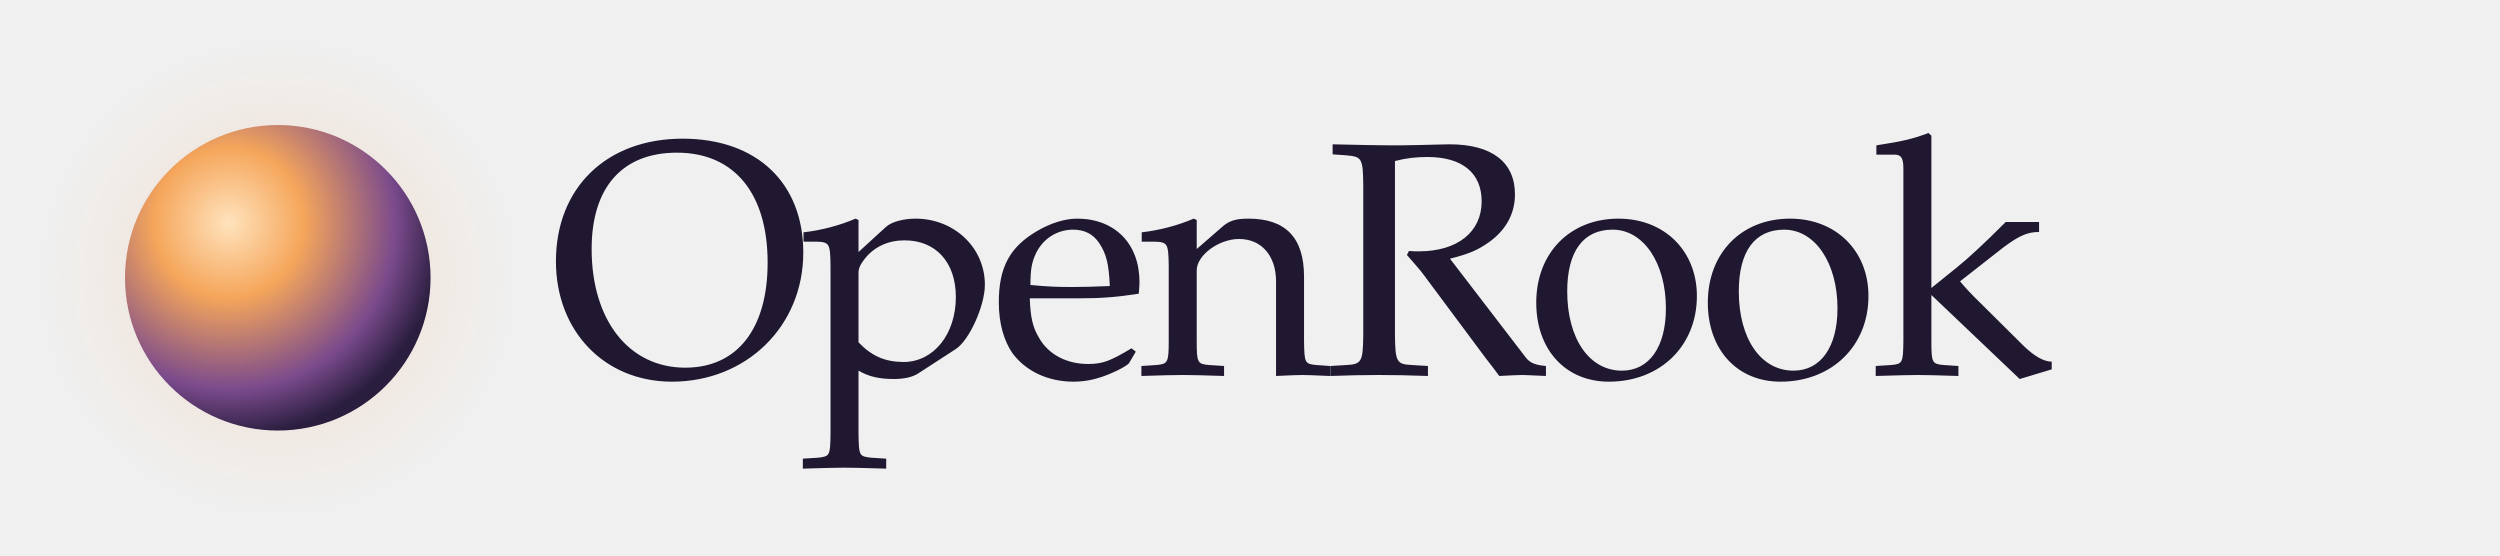
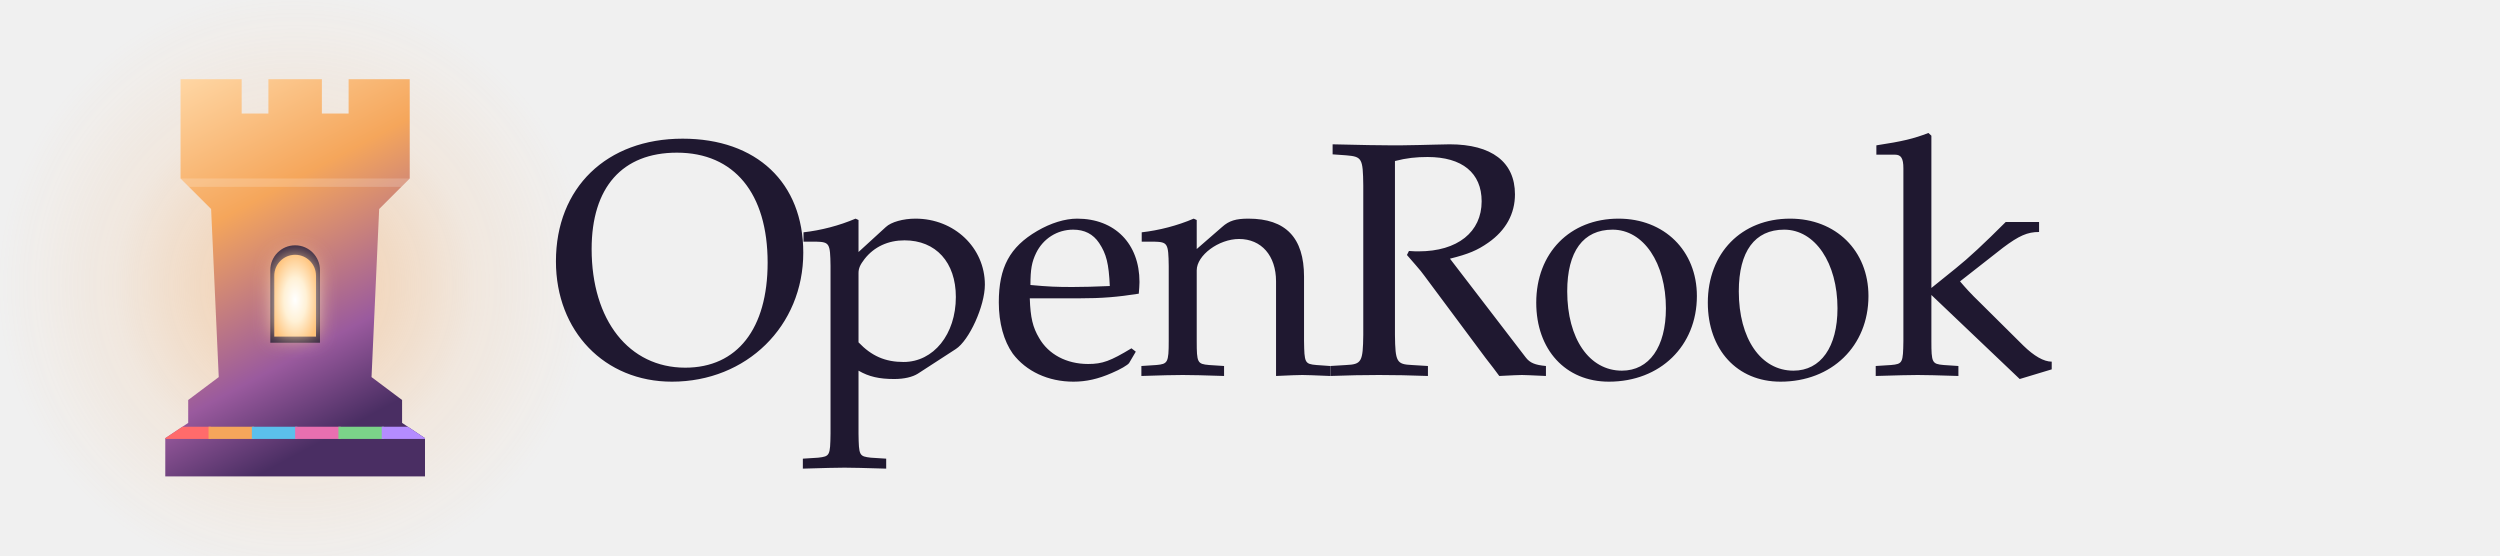
<svg xmlns="http://www.w3.org/2000/svg" viewBox="0 0 720 160" width="720" height="160" role="img" aria-label="OpenRook">
  <defs>
-     <radialGradient id="orb" cx="34%" cy="32%" r="70%">
-       <stop offset="0%" stop-color="#FFE3BD" />
-       <stop offset="35%" stop-color="#F5A65B" />
-       <stop offset="78%" stop-color="#7A4A8C" />
-       <stop offset="100%" stop-color="#2A1E3F" />
+     <linearGradient id="wmBody" x1="0" y1="0" x2="0.35" y2="1">
+       <stop offset="0" stop-color="#FFD9A8" />
+       <stop offset="0.38" stop-color="#F5A65B" />
+       <stop offset="0.78" stop-color="#9A5A9E" />
+       <stop offset="1" stop-color="#4A2E63" />
+     </linearGradient>
+     <radialGradient id="wmHalo" cx="50%" cy="50%" r="50%">
+       <stop offset="0" stop-color="#F5A65B" stop-opacity="0.5" />
+       <stop offset="0.6" stop-color="#F5A65B" stop-opacity="0.12" />
+       <stop offset="1" stop-color="#F5A65B" stop-opacity="0" />
    </radialGradient>
-     <radialGradient id="glow" cx="50%" cy="50%" r="50%">
-       <stop offset="0%" stop-color="#F5A65B" stop-opacity="0.45" />
-       <stop offset="60%" stop-color="#F5A65B" stop-opacity="0.10" />
-       <stop offset="100%" stop-color="#F5A65B" stop-opacity="0" />
+     <radialGradient id="wmLight" cx="50%" cy="55%" r="60%">
+       <stop offset="0" stop-color="#FFFFFF" />
+       <stop offset="0.45" stop-color="#FFF1D6" />
+       <stop offset="1" stop-color="#FFC27A" />
    </radialGradient>
+     <filter id="wmGlow" x="-80%" y="-80%" width="260%" height="260%">
+       <feGaussianBlur stdDeviation="3.2" result="b" />
+       <feMerge>
+         <feMergeNode in="b" />
+         <feMergeNode in="SourceGraphic" />
+       </feMerge>
+     </filter>
+     <clipPath id="wmClip">
+       <path d="M20,8 H36 V17 H43 V8 H57 V17 H64 V8 H80 V34 L72,42 L70,86 L78,92 V98 L84,102 V112 H16 V102 L22,98 V92 L30,86 L28,42 L20,34 Z" />
+     </clipPath>
  </defs>
-   <circle cx="80" cy="80" r="68" fill="url(#glow)" />
-   <circle cx="80" cy="80" r="44" fill="url(#orb)" />
-   <text x="158" y="108" font-family="'EB Garamond','Cormorant Garamond','Iowan Old Style','Palatino Linotype',Georgia,serif" font-size="96" font-weight="500" fill="#1F1830" letter-spacing="-3">OpenRook</text>
+   <g transform="translate(30.0 14.0) scale(1.1)">
+     <circle cx="50" cy="62" r="78" fill="url(#wmHalo)" />
+     <path d="M20,8 H36 V17 H43 V8 H57 V17 H64 V8 H80 V34 L72,42 L70,86 L78,92 V98 L84,102 V112 H16 V102 L22,98 V92 L30,86 L28,42 L20,34 Z" fill="url(#wmBody)" />
+     <g clip-path="url(#wmClip)">
+       <rect x="16.00" y="99" width="11.93" height="3.2" fill="#FF6B6B" />
+       <rect x="27.33" y="99" width="11.93" height="3.2" fill="#F5A65B" />
+       <rect x="38.67" y="99" width="11.93" height="3.2" fill="#5BC0EB" />
+       <rect x="50.00" y="99" width="11.93" height="3.2" fill="#E86FB0" />
+       <rect x="61.33" y="99" width="11.93" height="3.2" fill="#7BD389" />
+       <rect x="72.67" y="99" width="11.93" height="3.2" fill="#B48CFF" />
+       <rect x="0" y="34" width="100" height="2.2" fill="#FFFFFF" opacity="0.18" />
+     </g>
+     <path d="M43.5,77 V58 A6.5,6.5 0 0 1 56.5,58 V77 Z" fill="#2A1E3F" />
+     <path class="rook-window" d="M43.5,77 V58 A6.5,6.5 0 0 1 56.5,58 V77 Z" fill="url(#wmLight)" filter="url(#wmGlow)" transform="translate(50 67) scale(0.84) translate(-50 -67)" />
+   </g>
+   <text x="158" y="108" font-family="'EB Garamond','Cormorant Garamond','Iowan Old Style','Palatino Linotype',Georgia,'DejaVu Serif',serif" font-size="96" font-weight="500" fill="#1F1830" letter-spacing="-3">OpenRook</text>
</svg>
